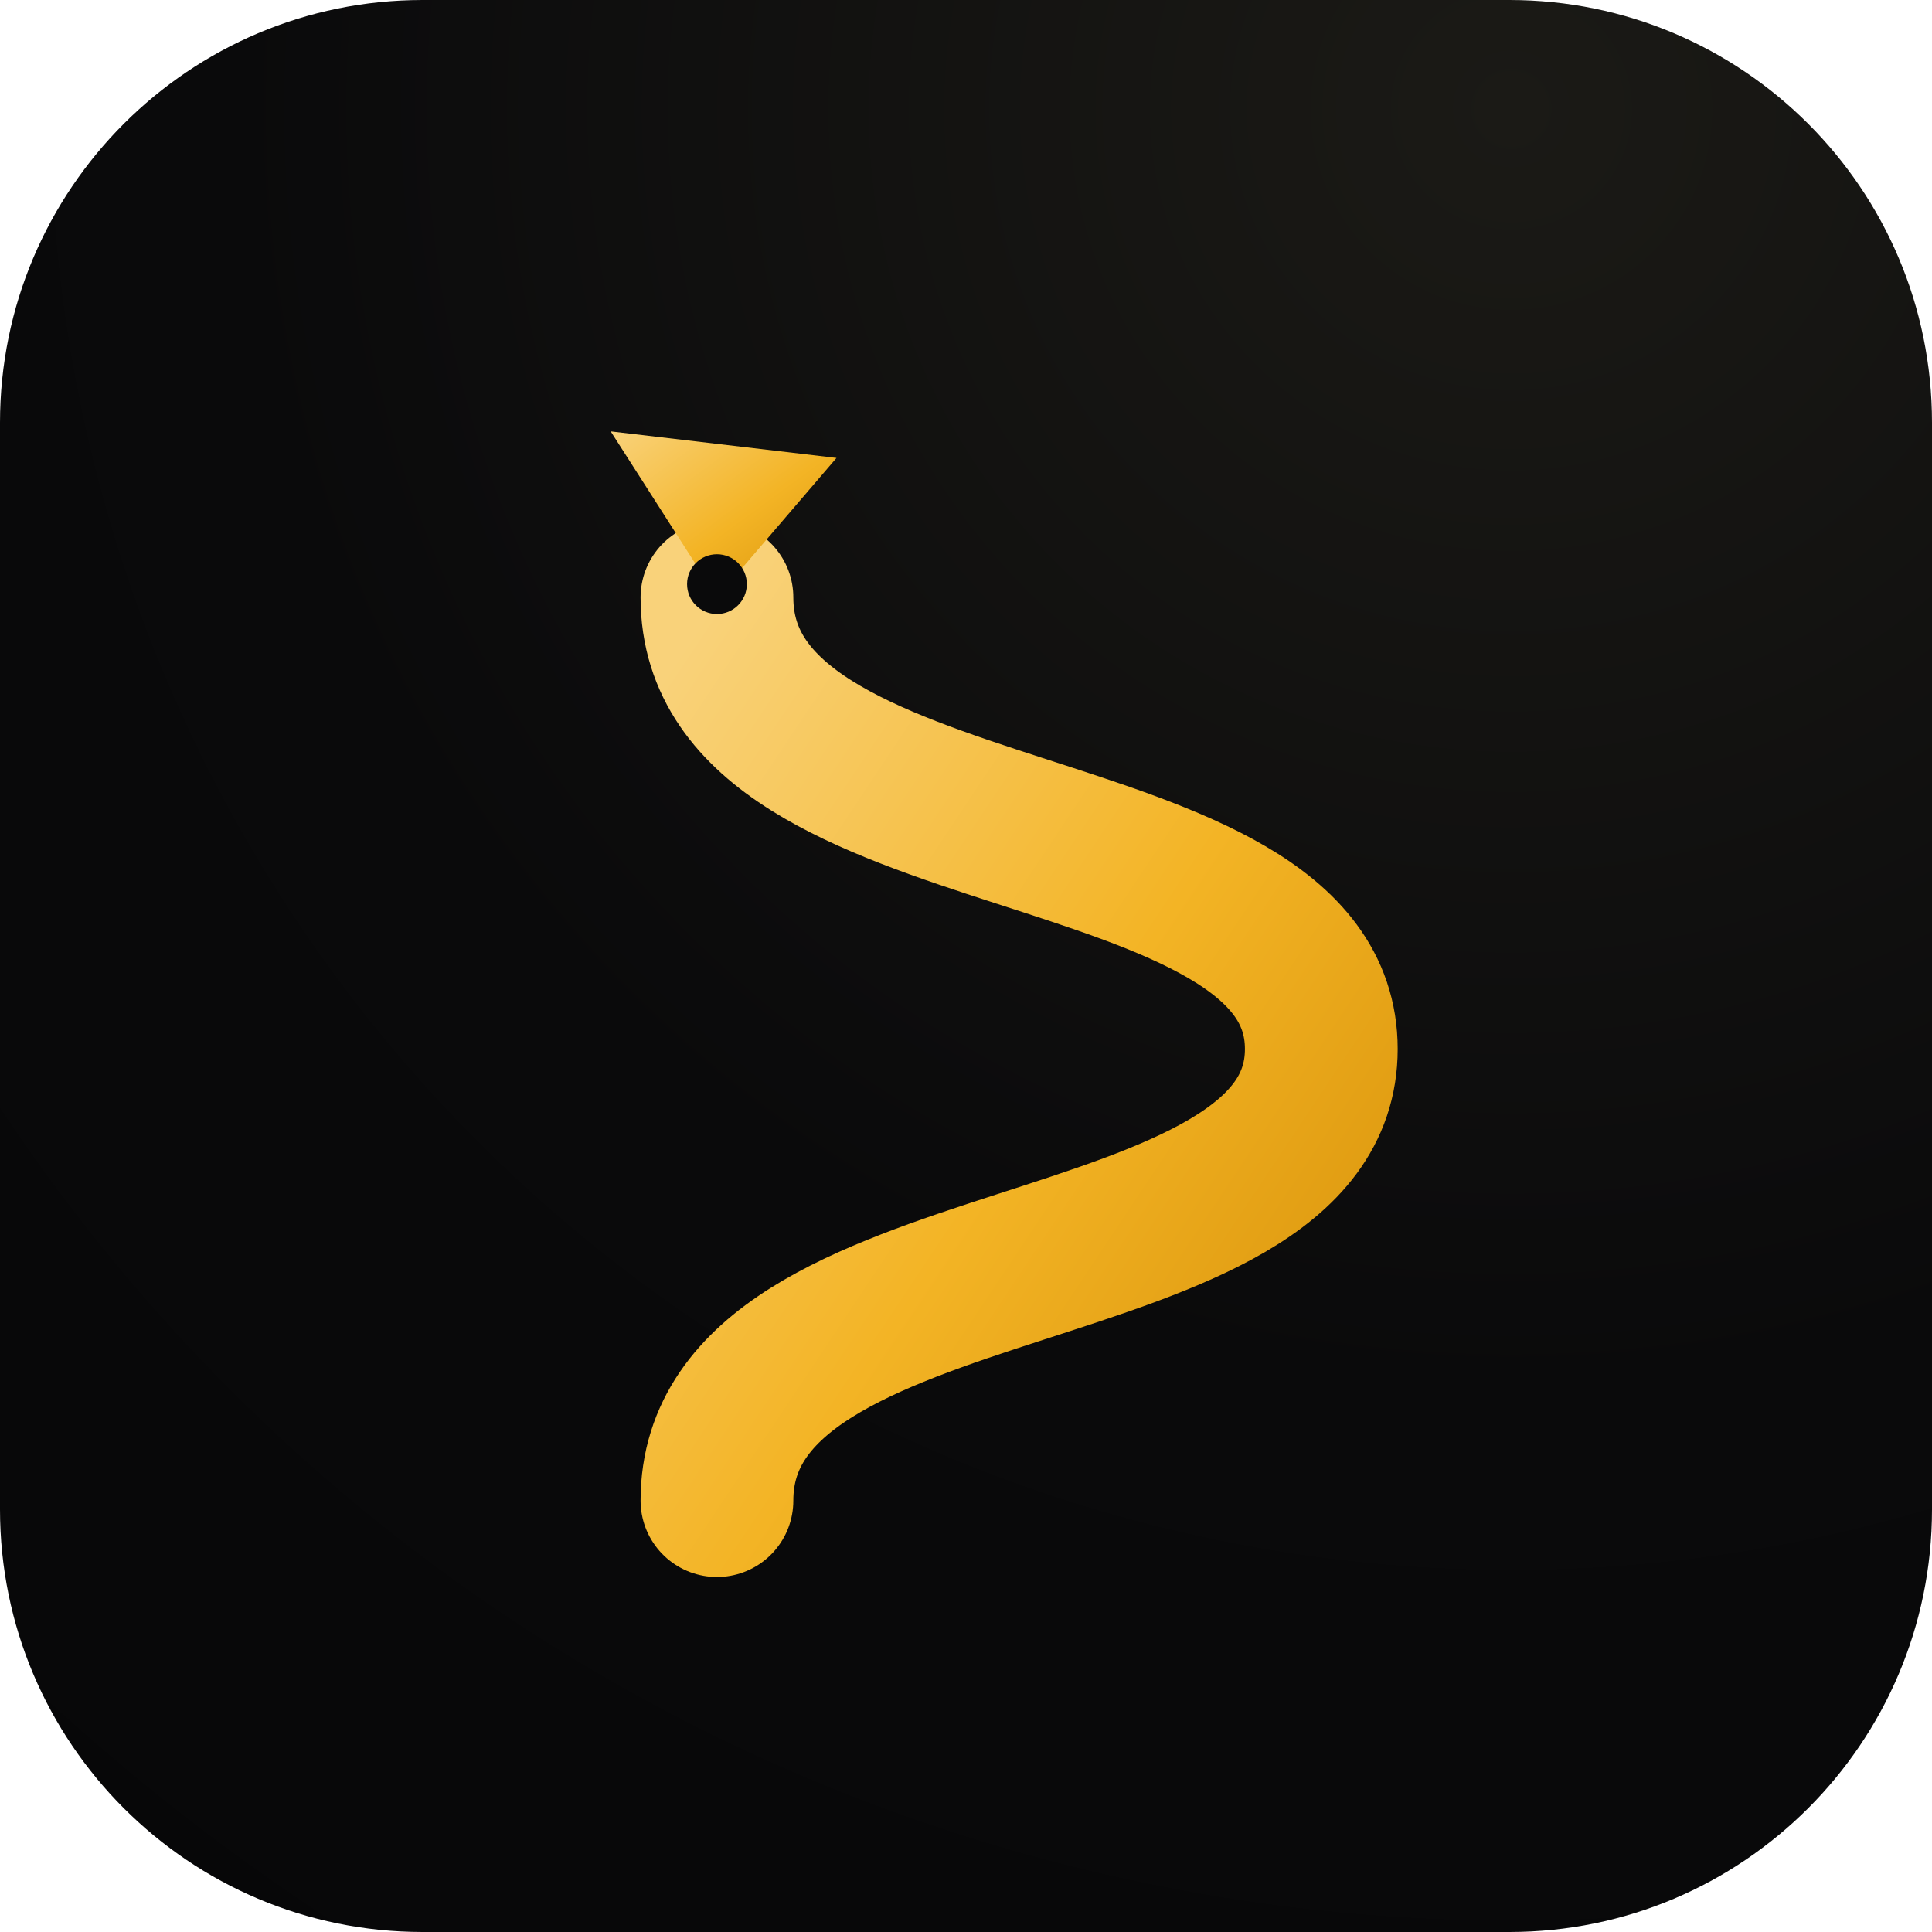
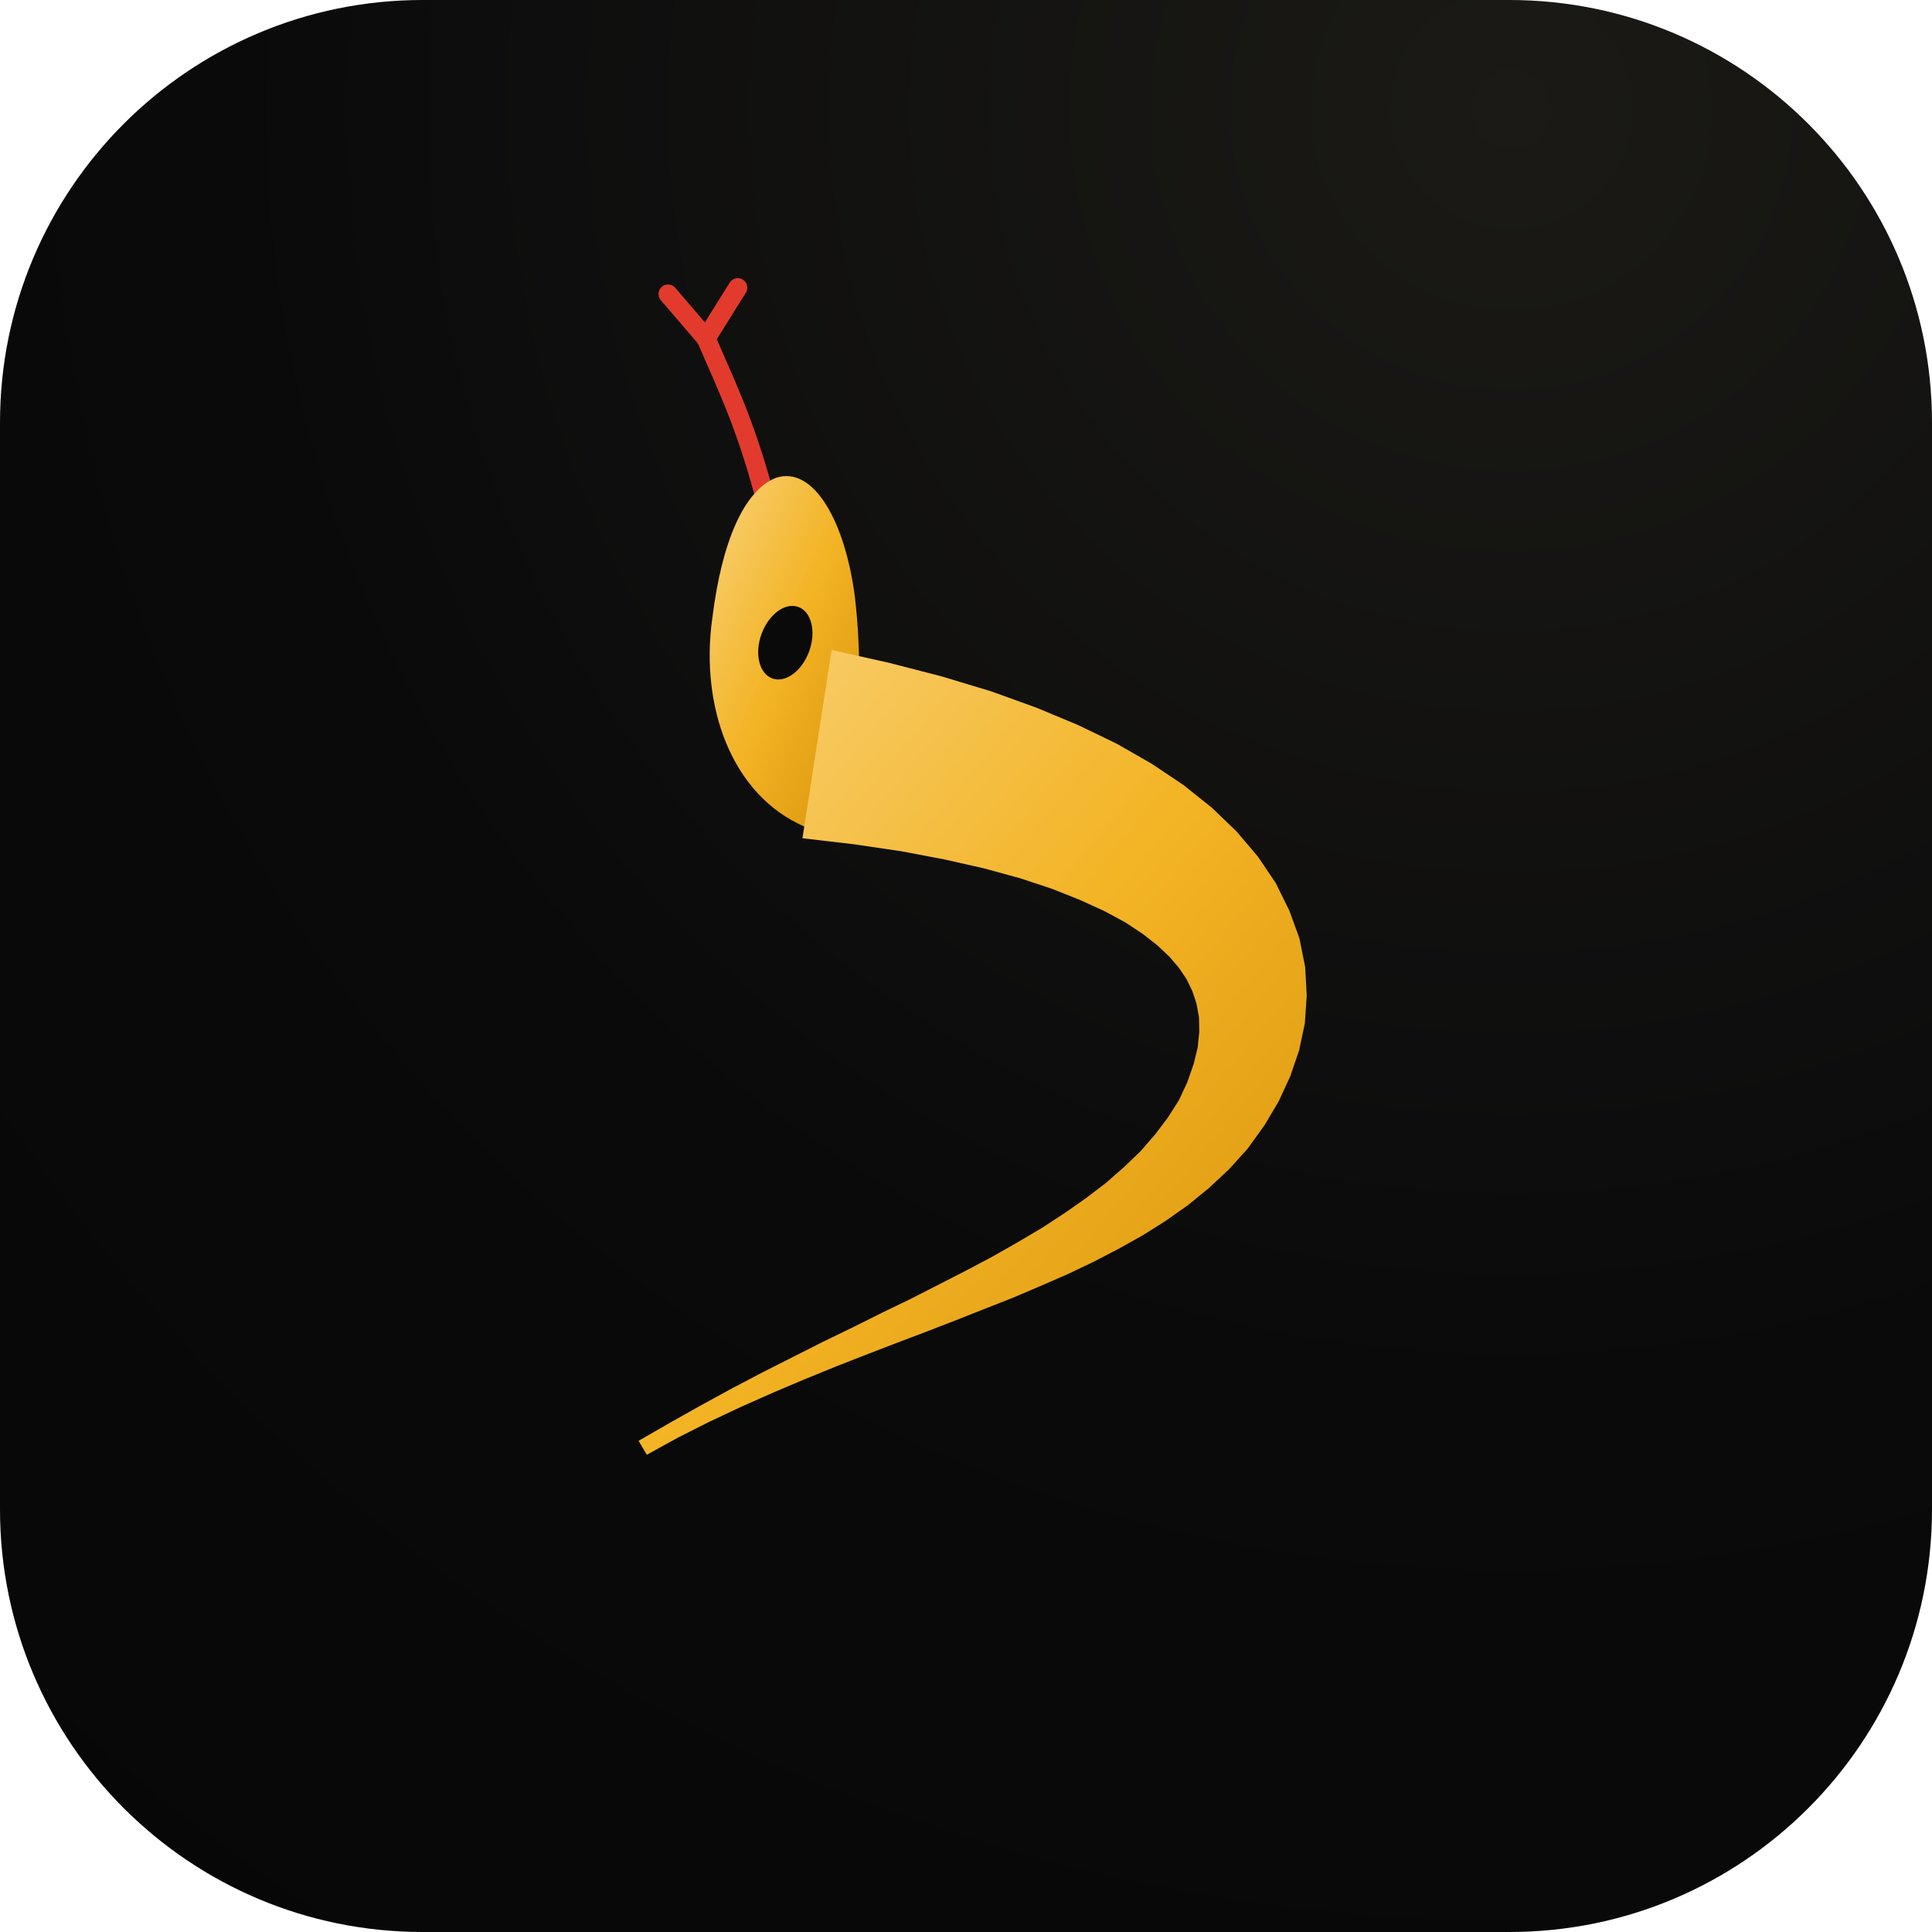
<svg xmlns="http://www.w3.org/2000/svg" width="512" height="512" viewBox="0 0 512 512">
  <defs>
    <radialGradient id="bg" cx="78%" cy="6%" r="120%">
      <stop offset="0%" stop-color="#1b1a16" />
      <stop offset="55%" stop-color="#0a0a0b" />
      <stop offset="100%" stop-color="#070708" />
    </radialGradient>
    <linearGradient id="gold" x1="0" y1="0" x2="1" y2="1">
      <stop offset="0%" stop-color="#f9d27a" />
-       <stop offset="55%" stop-color="#f3b425" />
+       <stop offset="50%" stop-color="#f3b425" />
      <stop offset="100%" stop-color="#d9930a" />
    </linearGradient>
  </defs>
  <rect width="512" height="512" rx="112" fill="url(#bg)" />
-   <g transform="translate(256 256) scale(0.88) translate(-245 -231)">
-     <g fill="none" stroke="url(#gold)" stroke-width="46" stroke-linecap="round" stroke-linejoin="round">
-       <path d="M 170 392 C 170 312, 352 330, 352 256 C 352 182, 170 200, 170 120" />
+   <g transform="translate(256 256) scale(0.84) translate(-252 -250)">
+     <g stroke="#e23b2e" stroke-width="6" stroke-linecap="round" fill="none">
+       <path d="M 188 100 C 182 78, 176 66, 170 52" />
+       <path d="M 170 52 L 158 38" />
+       <path d="M 170 52 L 180 36" />
    </g>
-     <path d="M 170 120 L 138 70 L 206 78 Z" fill="url(#gold)" />
-     <circle cx="170" cy="116" r="9" fill="#0a0a0b" />
+     <path d="M 201 206              C 178 196, 168 168, 172 140              C 175 116, 182 100, 192 96              C 204 92, 214 110, 217 134              C 220 160, 218 192, 210 204              Z" fill="url(#gold)" />
+     <path fill="url(#gold)" d="M 200.4 209.7 L 216.7 211.6 L 231.6 213.8 L 245.3 216.4 L 257.7 219.2 L 269.0 222.3 L 279.0 225.6 L 287.8 229.1 L 295.5 232.6 L 302.2 236.2 L 307.8 239.9 L 312.4 243.5 L 316.2 247.1 L 319.2 250.6 L 321.6 254.2 L 323.4 257.9 L 324.7 261.8 L 325.5 266.1 L 325.6 270.7 L 325.1 275.7 L 323.8 281.0 L 321.8 286.7 L 319.2 292.3 L 315.7 297.8 L 311.7 303.1 L 307.1 308.4 L 301.9 313.4 L 296.2 318.4 L 289.9 323.2 L 283.2 327.9 L 276.0 332.6 L 268.4 337.1 L 260.5 341.6 L 252.2 346.0 L 243.6 350.4 L 234.8 354.9 L 225.7 359.3 L 216.5 363.9 L 207.0 368.5 L 197.5 373.3 L 187.8 378.2 L 178.1 383.3 L 168.4 388.6 L 158.6 394.1 L 148.7 399.8 L 151.3 404.2 L 161.1 398.8 L 171.0 393.8 L 181.0 389.1 L 190.9 384.7 L 200.8 380.5 L 210.6 376.5 L 220.3 372.7 L 229.9 369.0 L 239.4 365.4 L 248.7 361.8 L 257.8 358.2 L 266.7 354.7 L 275.4 351.0 L 283.9 347.3 L 292.1 343.4 L 300.0 339.3 L 307.7 335.0 L 315.0 330.4 L 322.1 325.4 L 328.7 320.0 L 335.0 314.1 L 340.8 307.7 L 346.2 300.2 L 350.7 292.6 L 354.3 284.8 L 357.1 276.6 L 358.9 268.1 L 359.5 259.3 L 359.0 250.3 L 357.2 241.3 L 354.0 232.5 L 349.7 223.8 L 344.1 215.5 L 337.4 207.6 L 329.5 200.0 L 320.6 192.9 L 310.6 186.2 L 299.6 179.9 L 287.4 174.0 L 274.2 168.5 L 259.8 163.3 L 244.2 158.6 L 227.5 154.3 L 209.6 150.3 Z" />
+     <ellipse cx="195" cy="148" rx="8" ry="12" transform="rotate(20 195 148)" fill="#0a0a0b" />
  </g>
</svg>
